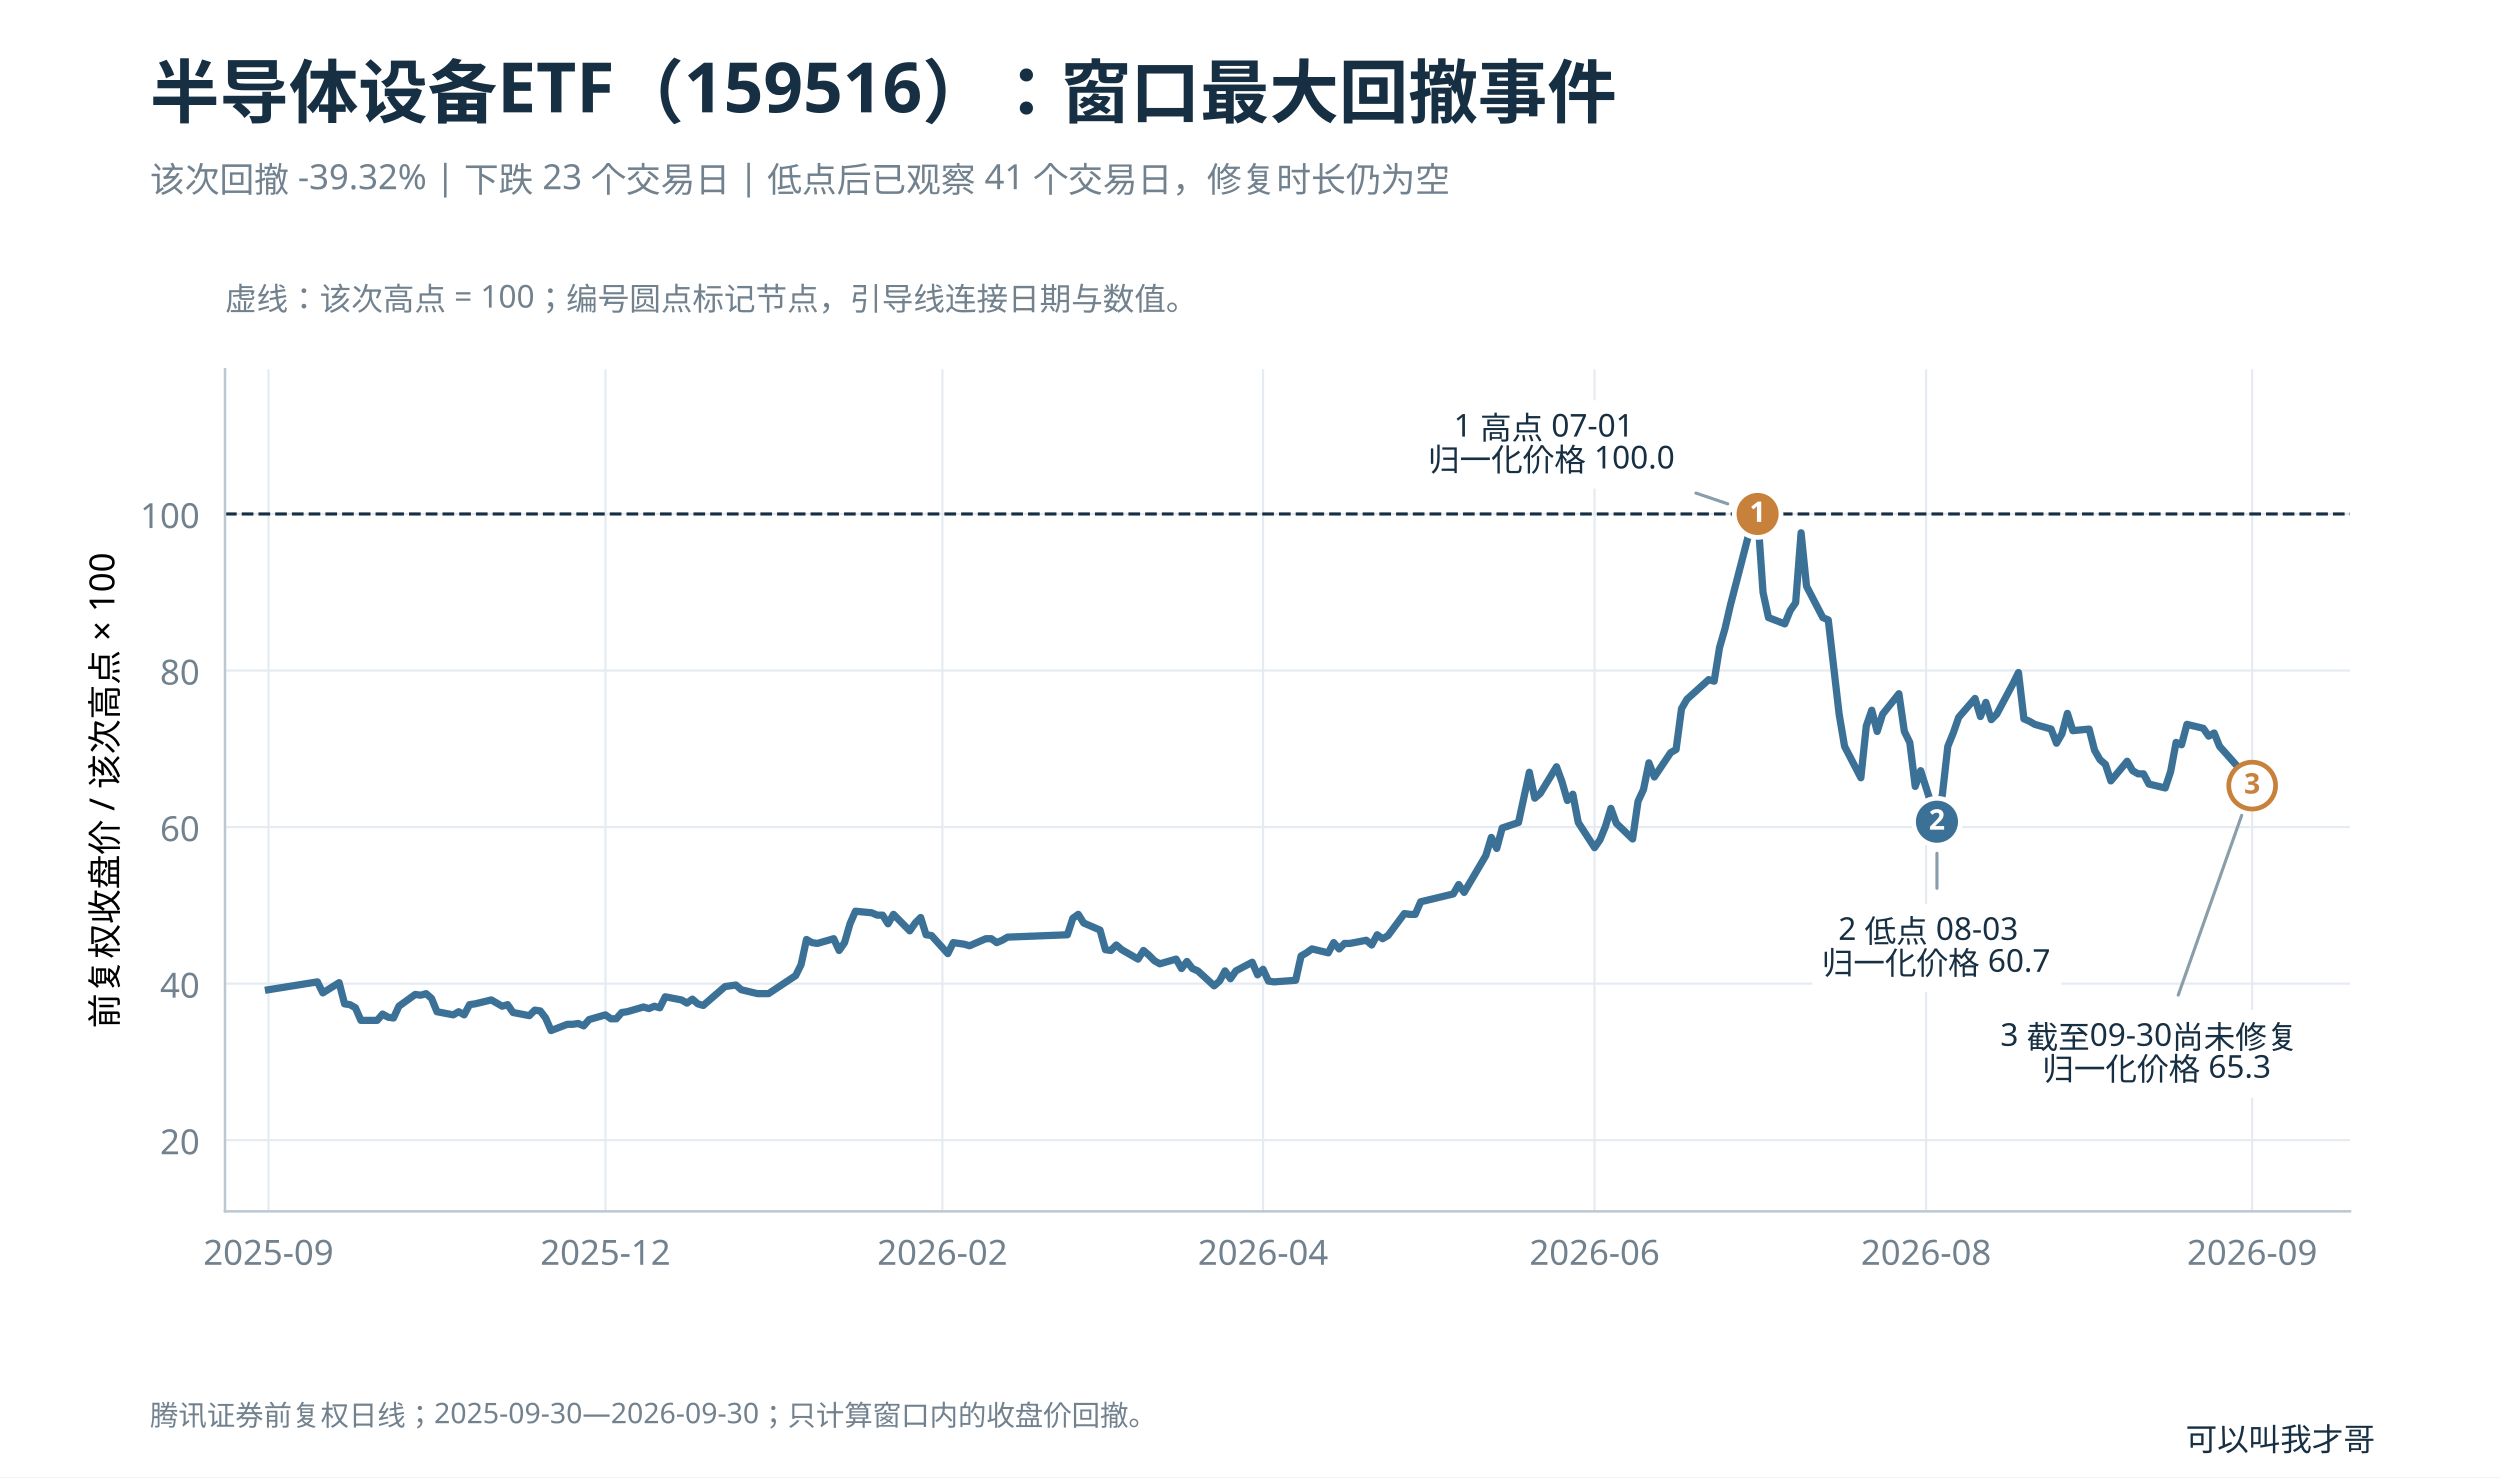
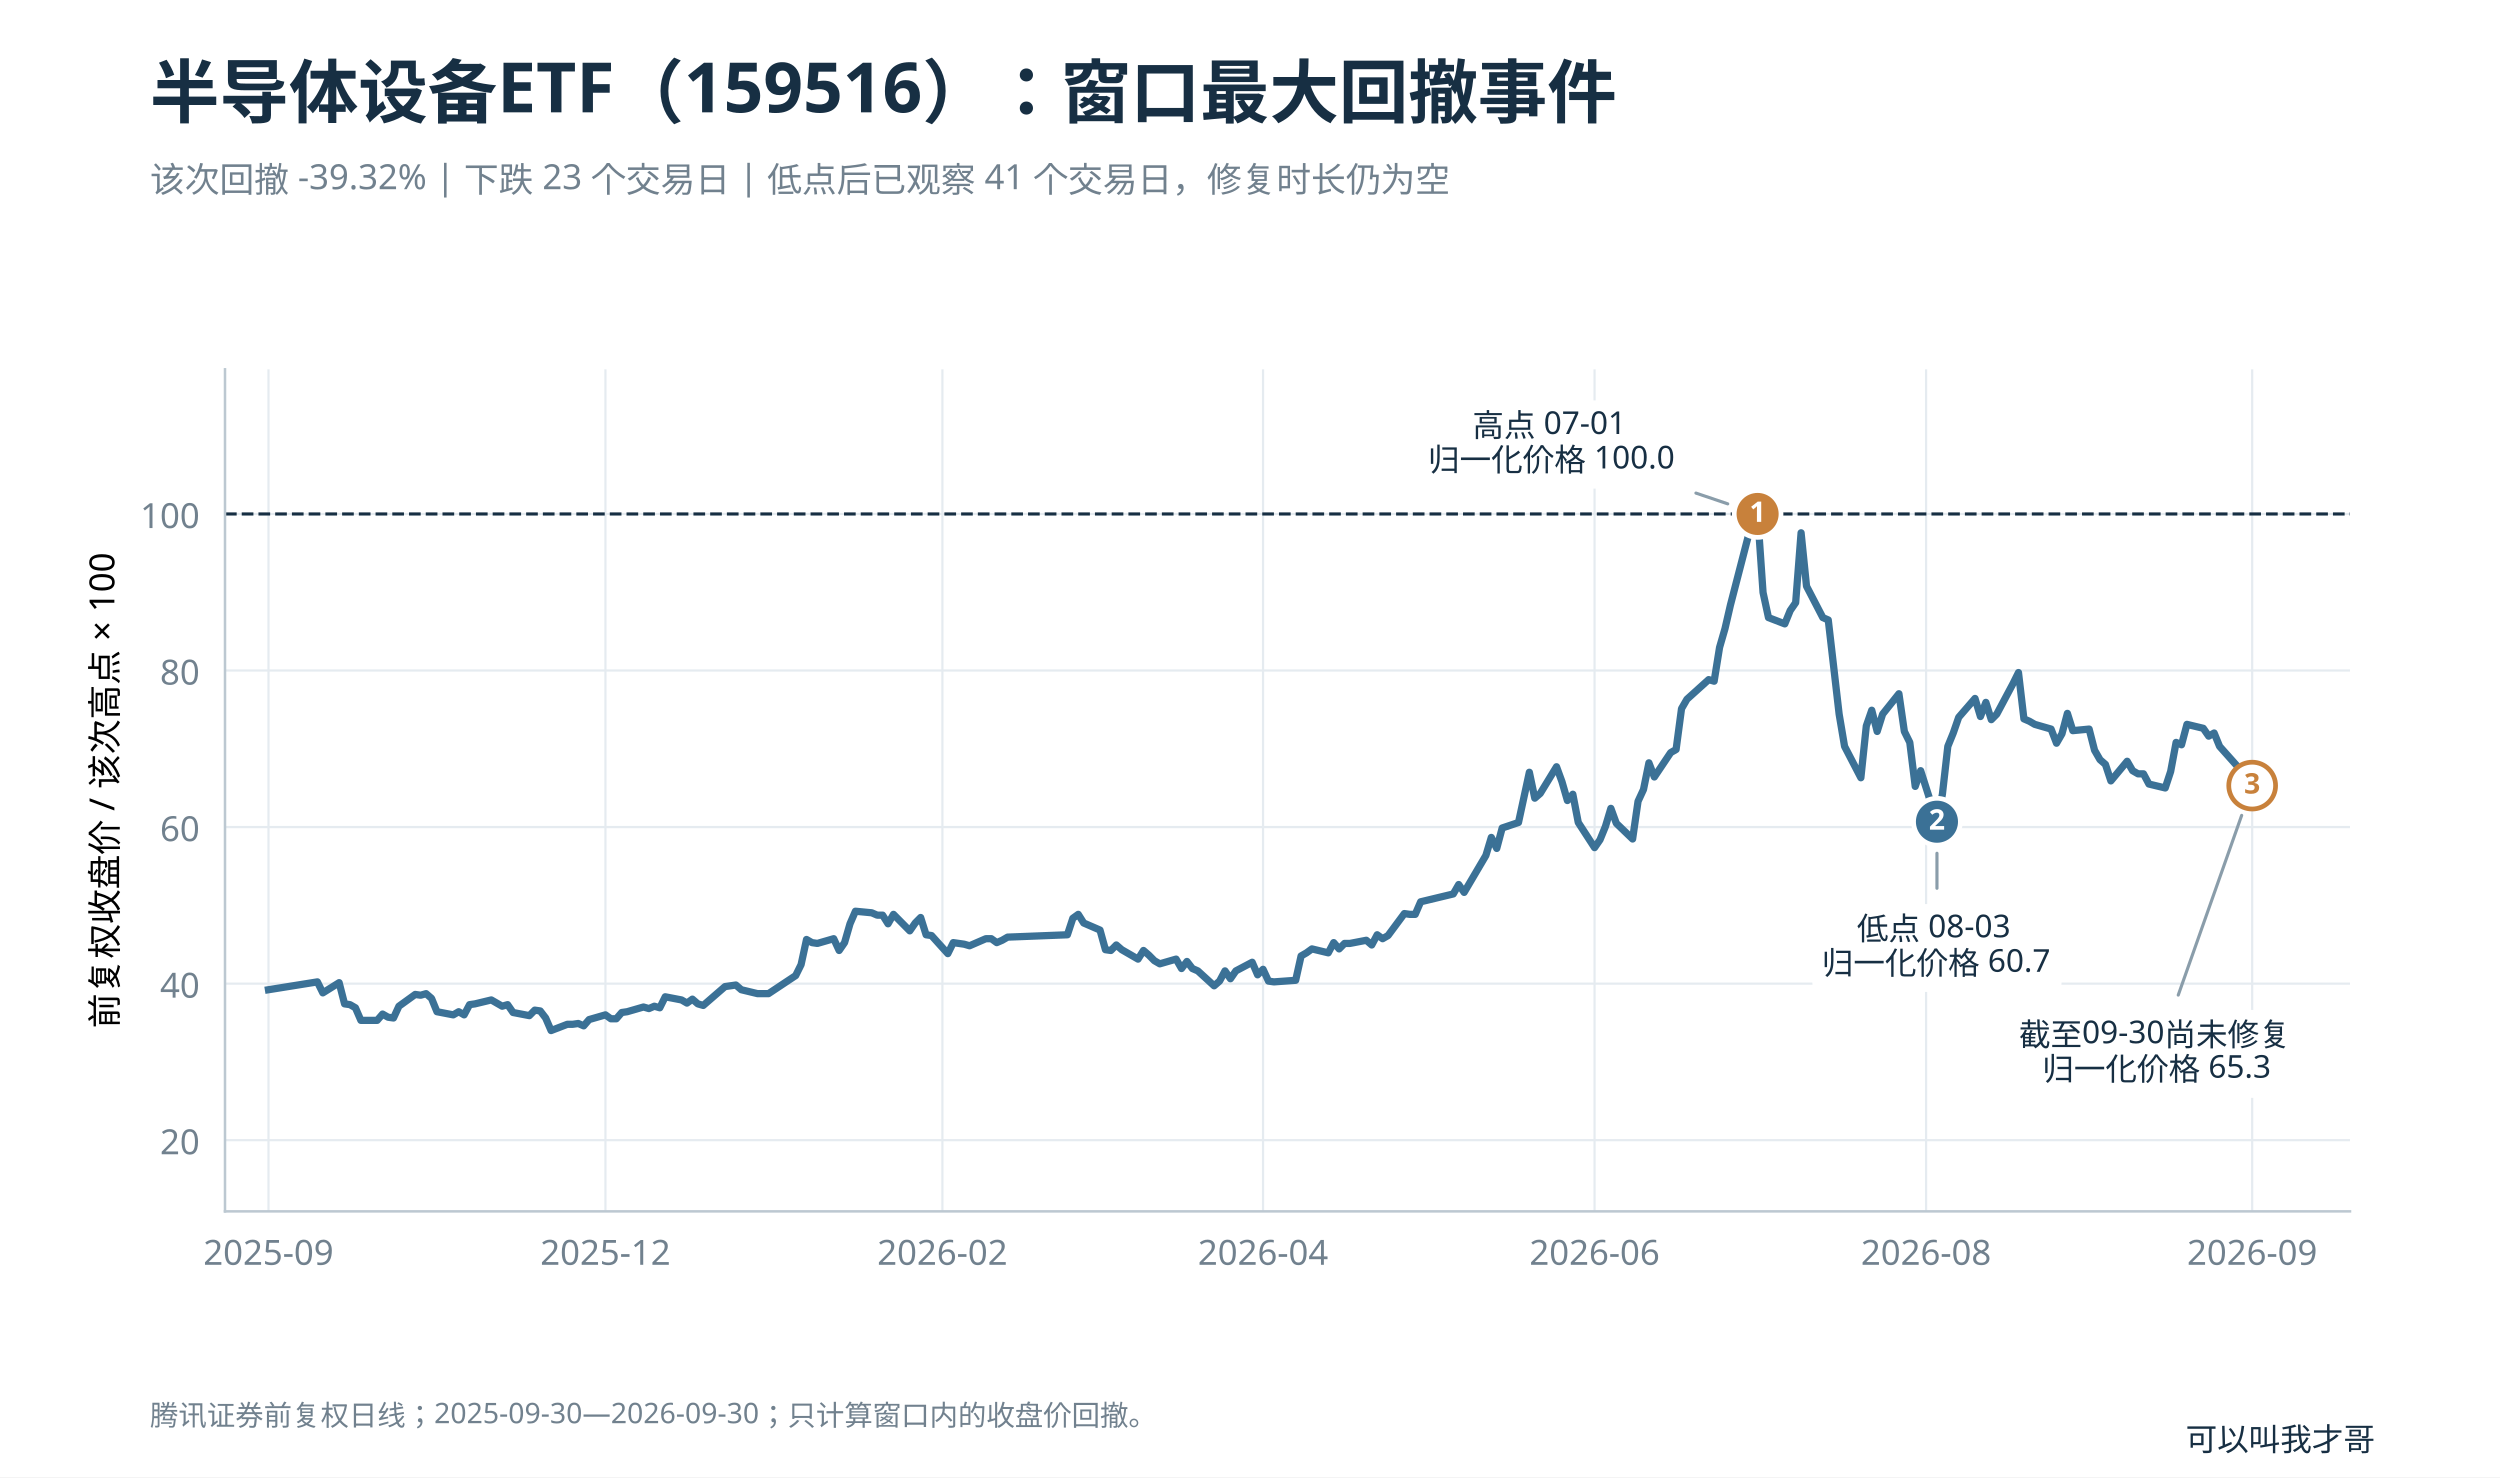
<svg xmlns="http://www.w3.org/2000/svg" xmlns:xlink="http://www.w3.org/1999/xlink" width="792pt" height="468pt" viewBox="0 0 792 468" version="1.1">
  <defs>
    <style type="text/css">*{stroke-linejoin: round; stroke-linecap: butt}</style>
  </defs>
  <g id="figure_1">
    <g id="patch_1">
      <path d="M 0 468  L 792 468  L 792 0  L 0 0  z " style="fill: #ffffff" />
    </g>
    <g id="axes_1">
      <g id="patch_2">
        <path d="M 71.28 383.76  L 744.48 383.76  L 744.48 117  L 71.28 117  z " style="fill: #ffffff" />
      </g>
      <g id="matplotlib.axis_1">
        <g id="xtick_1">
          <g id="line2d_1">
-             <path d="M 85.054 383.76  L 85.054 117  " clip-path="url(#p29b7e0d0a9)" style="fill: none; stroke: #e5ebf0; stroke-width: 0.7; stroke-linecap: square" />
+             <path d="M 85.054 383.76  L 85.054 117  " clip-path="url(#pe6cc02bc08)" style="fill: none; stroke: #e5ebf0; stroke-width: 0.7; stroke-linecap: square" />
          </g>
          <g id="line2d_2" />
          <g id="text_1">
            <text style="font-size: 11px; font-family: 'Microsoft YaHei'; text-anchor: middle; fill: #71818e" x="85.054" y="400.692" transform="rotate(-0 85.05391 400.6921)">2025-09</text>
          </g>
        </g>
        <g id="xtick_2">
          <g id="line2d_3">
-             <path d="M 191.802 383.76  L 191.802 117  " clip-path="url(#p29b7e0d0a9)" style="fill: none; stroke: #e5ebf0; stroke-width: 0.7; stroke-linecap: square" />
+             <path d="M 191.802 383.76  L 191.802 117  " clip-path="url(#pe6cc02bc08)" style="fill: none; stroke: #e5ebf0; stroke-width: 0.7; stroke-linecap: square" />
          </g>
          <g id="line2d_4" />
          <g id="text_2">
            <text style="font-size: 11px; font-family: 'Microsoft YaHei'; text-anchor: middle; fill: #71818e" x="191.802" y="400.692" transform="rotate(-0 191.8017 400.6921)">2025-12</text>
          </g>
        </g>
        <g id="xtick_3">
          <g id="line2d_5">
-             <path d="M 298.55 383.76  L 298.55 117  " clip-path="url(#p29b7e0d0a9)" style="fill: none; stroke: #e5ebf0; stroke-width: 0.7; stroke-linecap: square" />
+             <path d="M 298.55 383.76  L 298.55 117  " clip-path="url(#pe6cc02bc08)" style="fill: none; stroke: #e5ebf0; stroke-width: 0.7; stroke-linecap: square" />
          </g>
          <g id="line2d_6" />
          <g id="text_3">
            <text style="font-size: 11px; font-family: 'Microsoft YaHei'; text-anchor: middle; fill: #71818e" x="298.55" y="400.692" transform="rotate(-0 298.5496 400.6921)">2026-02</text>
          </g>
        </g>
        <g id="xtick_4">
          <g id="line2d_7">
-             <path d="M 400.132 383.76  L 400.132 117  " clip-path="url(#p29b7e0d0a9)" style="fill: none; stroke: #e5ebf0; stroke-width: 0.7; stroke-linecap: square" />
+             <path d="M 400.132 383.76  L 400.132 117  " clip-path="url(#pe6cc02bc08)" style="fill: none; stroke: #e5ebf0; stroke-width: 0.7; stroke-linecap: square" />
          </g>
          <g id="line2d_8" />
          <g id="text_4">
            <text style="font-size: 11px; font-family: 'Microsoft YaHei'; text-anchor: middle; fill: #71818e" x="400.132" y="400.692" transform="rotate(-0 400.1322 400.6921)">2026-04</text>
          </g>
        </g>
        <g id="xtick_5">
          <g id="line2d_9">
-             <path d="M 505.158 383.76  L 505.158 117  " clip-path="url(#p29b7e0d0a9)" style="fill: none; stroke: #e5ebf0; stroke-width: 0.7; stroke-linecap: square" />
+             <path d="M 505.158 383.76  L 505.158 117  " clip-path="url(#pe6cc02bc08)" style="fill: none; stroke: #e5ebf0; stroke-width: 0.7; stroke-linecap: square" />
          </g>
          <g id="line2d_10" />
          <g id="text_5">
            <text style="font-size: 11px; font-family: 'Microsoft YaHei'; text-anchor: middle; fill: #71818e" x="505.158" y="400.692" transform="rotate(-0 505.1583 400.6921)">2026-06</text>
          </g>
        </g>
        <g id="xtick_6">
          <g id="line2d_11">
-             <path d="M 610.184 383.76  L 610.184 117  " clip-path="url(#p29b7e0d0a9)" style="fill: none; stroke: #e5ebf0; stroke-width: 0.7; stroke-linecap: square" />
+             <path d="M 610.184 383.76  L 610.184 117  " clip-path="url(#pe6cc02bc08)" style="fill: none; stroke: #e5ebf0; stroke-width: 0.7; stroke-linecap: square" />
          </g>
          <g id="line2d_12" />
          <g id="text_6">
            <text style="font-size: 11px; font-family: 'Microsoft YaHei'; text-anchor: middle; fill: #71818e" x="610.184" y="400.692" transform="rotate(-0 610.1843 400.6921)">2026-08</text>
          </g>
        </g>
        <g id="xtick_7">
          <g id="line2d_13">
-             <path d="M 713.489 383.76  L 713.489 117  " clip-path="url(#p29b7e0d0a9)" style="fill: none; stroke: #e5ebf0; stroke-width: 0.7; stroke-linecap: square" />
+             <path d="M 713.489 383.76  L 713.489 117  " clip-path="url(#pe6cc02bc08)" style="fill: none; stroke: #e5ebf0; stroke-width: 0.7; stroke-linecap: square" />
          </g>
          <g id="line2d_14" />
          <g id="text_7">
            <text style="font-size: 11px; font-family: 'Microsoft YaHei'; text-anchor: middle; fill: #71818e" x="713.489" y="400.692" transform="rotate(-0 713.4887 400.6921)">2026-09</text>
          </g>
        </g>
      </g>
      <g id="matplotlib.axis_2">
        <g id="ytick_1">
          <g id="line2d_15">
-             <path d="M 71.28 361.201  L 744.48 361.201  " clip-path="url(#p29b7e0d0a9)" style="fill: none; stroke: #e5ebf0; stroke-width: 0.7; stroke-linecap: square" />
+             <path d="M 71.28 361.201  L 744.48 361.201  " clip-path="url(#pe6cc02bc08)" style="fill: none; stroke: #e5ebf0; stroke-width: 0.7; stroke-linecap: square" />
          </g>
          <g id="line2d_16" />
          <g id="text_8">
            <text style="font-size: 11px; font-family: 'Microsoft YaHei'; text-anchor: end; fill: #71818e" x="63.28" y="365.667" transform="rotate(-0 63.28 365.6673)">20</text>
          </g>
        </g>
        <g id="ytick_2">
          <g id="line2d_17">
-             <path d="M 71.28 311.607  L 744.48 311.607  " clip-path="url(#p29b7e0d0a9)" style="fill: none; stroke: #e5ebf0; stroke-width: 0.7; stroke-linecap: square" />
+             <path d="M 71.28 311.607  L 744.48 311.607  " clip-path="url(#pe6cc02bc08)" style="fill: none; stroke: #e5ebf0; stroke-width: 0.7; stroke-linecap: square" />
          </g>
          <g id="line2d_18" />
          <g id="text_9">
            <text style="font-size: 11px; font-family: 'Microsoft YaHei'; text-anchor: end; fill: #71818e" x="63.28" y="316.073" transform="rotate(-0 63.28 316.073)">40</text>
          </g>
        </g>
        <g id="ytick_3">
          <g id="line2d_19">
-             <path d="M 71.28 262.013  L 744.48 262.013  " clip-path="url(#p29b7e0d0a9)" style="fill: none; stroke: #e5ebf0; stroke-width: 0.7; stroke-linecap: square" />
+             <path d="M 71.28 262.013  L 744.48 262.013  " clip-path="url(#pe6cc02bc08)" style="fill: none; stroke: #e5ebf0; stroke-width: 0.7; stroke-linecap: square" />
          </g>
          <g id="line2d_20" />
          <g id="text_10">
            <text style="font-size: 11px; font-family: 'Microsoft YaHei'; text-anchor: end; fill: #71818e" x="63.28" y="266.479" transform="rotate(-0 63.28 266.4786)">60</text>
          </g>
        </g>
        <g id="ytick_4">
          <g id="line2d_21">
-             <path d="M 71.28 212.418  L 744.48 212.418  " clip-path="url(#p29b7e0d0a9)" style="fill: none; stroke: #e5ebf0; stroke-width: 0.7; stroke-linecap: square" />
+             <path d="M 71.28 212.418  L 744.48 212.418  " clip-path="url(#pe6cc02bc08)" style="fill: none; stroke: #e5ebf0; stroke-width: 0.7; stroke-linecap: square" />
          </g>
          <g id="line2d_22" />
          <g id="text_11">
            <text style="font-size: 11px; font-family: 'Microsoft YaHei'; text-anchor: end; fill: #71818e" x="63.28" y="216.884" transform="rotate(-0 63.28 216.8842)">80</text>
          </g>
        </g>
        <g id="ytick_5">
          <g id="line2d_23">
-             <path d="M 71.28 162.824  L 744.48 162.824  " clip-path="url(#p29b7e0d0a9)" style="fill: none; stroke: #e5ebf0; stroke-width: 0.7; stroke-linecap: square" />
+             <path d="M 71.28 162.824  L 744.48 162.824  " clip-path="url(#pe6cc02bc08)" style="fill: none; stroke: #e5ebf0; stroke-width: 0.7; stroke-linecap: square" />
          </g>
          <g id="line2d_24" />
          <g id="text_12">
            <text style="font-size: 11px; font-family: 'Microsoft YaHei'; text-anchor: end; fill: #71818e" x="63.28" y="167.29" transform="rotate(-0 63.28 167.2899)">100</text>
          </g>
        </g>
        <g id="text_13">
          <text style="font-size: 11px; font-family: 'Microsoft YaHei'; text-anchor: middle" x="37.141" y="250.38" transform="rotate(-90 37.141 250.38)">前复权收盘价 / 该次高点 × 100</text>
        </g>
      </g>
      <g id="line2d_25">
-         <path d="M 85.054 313.547  L 100.55 311.06  L 102.271 314.542  L 107.437 311.308  L 109.158 318.024  L 110.88 318.273  L 112.602 319.267  L 114.323 323.247  L 119.489 323.247  L 121.21 321.257  L 122.932 322.252  L 124.654 322.501  L 126.376 318.77  L 131.541 315.039  L 133.263 315.288  L 134.984 314.791  L 136.706 316.283  L 138.428 320.511  L 143.593 321.506  L 145.315 320.511  L 147.037 321.506  L 148.758 318.273  L 150.48 318.024  L 155.645 316.78  L 159.089 318.77  L 160.81 318.273  L 162.532 320.76  L 167.697 321.755  L 169.419 320.014  L 171.141 320.262  L 172.863 322.501  L 174.584 326.48  L 179.75 324.491  L 181.471 324.491  L 183.193 324.242  L 184.915 324.988  L 186.637 322.998  L 191.802 321.506  L 193.523 322.749  L 195.245 322.749  L 196.967 320.76  L 198.689 320.511  L 203.854 319.019  L 205.576 319.516  L 207.297 318.77  L 209.019 319.267  L 210.741 315.785  L 215.906 316.78  L 217.628 317.775  L 219.35 316.532  L 221.071 318.024  L 222.793 318.521  L 229.68 312.552  L 233.123 312.055  L 234.845 313.547  L 240.01 314.791  L 243.454 314.791  L 252.063 309.07  L 253.784 305.588  L 255.506 297.629  L 257.228 298.624  L 258.95 298.873  L 264.115 297.38  L 265.837 301.111  L 267.558 298.624  L 269.28 292.655  L 271.002 288.675  L 276.167 289.173  L 277.889 289.919  L 279.61 289.919  L 281.332 292.655  L 283.054 289.67  L 288.219 294.893  L 289.941 292.406  L 291.663 290.665  L 293.384 296.137  L 295.106 296.385  L 300.271 302.106  L 301.993 298.624  L 305.437 299.121  L 307.158 299.619  L 312.323 297.38  L 314.045 297.38  L 315.767 298.624  L 317.489 297.878  L 319.21 296.883  L 338.15 296.137  L 339.871 290.914  L 341.593 289.67  L 343.315 292.406  L 348.48 294.644  L 350.202 300.862  L 351.923 301.111  L 353.645 299.37  L 355.367 300.862  L 360.532 303.847  L 362.254 301.111  L 363.976 302.603  L 365.697 304.344  L 367.419 305.339  L 372.584 303.847  L 374.306 306.832  L 376.028 304.593  L 377.75 306.832  L 379.471 307.578  L 384.637 312.303  L 386.358 310.811  L 388.08 307.578  L 389.802 310.065  L 391.523 307.578  L 396.689 304.842  L 398.41 308.821  L 400.132 307.08  L 401.854 310.811  L 403.576 311.06  L 410.463 310.562  L 412.184 302.852  L 413.906 301.857  L 415.628 300.614  L 420.793 301.857  L 422.515 298.624  L 424.237 300.614  L 425.958 298.873  L 427.68 298.873  L 432.845 297.878  L 434.567 299.37  L 436.289 296.137  L 438.01 297.38  L 439.732 296.385  L 444.897 289.421  L 446.619 289.67  L 448.341 289.67  L 450.063 285.69  L 460.393 283.203  L 462.115 280.219  L 463.837 282.706  L 470.723 271.016  L 472.445 265.296  L 474.167 268.778  L 475.889 262.311  L 481.054 260.57  L 484.497 244.652  L 486.219 252.86  L 487.941 251.367  L 493.106 242.911  L 494.828 247.637  L 496.55 253.606  L 498.271 251.616  L 499.993 260.57  L 505.158 268.529  L 506.88 266.042  L 508.602 261.814  L 510.323 256.093  L 512.045 260.819  L 517.21 265.793  L 518.932 253.855  L 520.654 250.124  L 522.376 241.667  L 524.097 246.144  L 529.263 238.434  L 530.984 237.439  L 532.706 224.506  L 534.428 221.521  L 541.315 215.303  L 543.037 215.801  L 544.758 205.106  L 546.48 199.137  L 548.202 191.675  L 555.089 165.062  L 556.81 162.824  L 558.532 187.696  L 560.254 195.655  L 565.419 197.644  L 567.141 193.416  L 568.863 190.929  L 570.584 168.793  L 572.306 185.706  L 577.471 195.655  L 579.193 196.401  L 582.637 226.247  L 584.358 236.444  L 589.523 246.393  L 591.245 229.978  L 592.967 225.003  L 594.689 231.719  L 596.41 226.247  L 601.576 219.78  L 603.297 231.719  L 605.019 235.201  L 606.741 249.129  L 608.463 244.155  L 613.628 260.321  L 615.35 251.616  L 617.071 236.444  L 618.793 232.216  L 620.515 227.242  L 625.68 221.273  L 627.402 226.993  L 629.123 222.516  L 630.845 227.988  L 632.567 226.247  L 637.732 216.547  L 639.454 213.065  L 641.176 227.739  L 642.897 228.485  L 644.619 229.48  L 649.784 230.973  L 651.506 235.449  L 653.228 232.465  L 654.95 225.998  L 656.671 231.47  L 661.837 230.973  L 663.558 237.688  L 665.28 240.673  L 667.002 242.165  L 668.723 247.388  L 673.889 241.17  L 675.61 244.155  L 677.332 245.149  L 679.054 245.149  L 680.776 248.383  L 685.941 249.626  L 687.663 244.403  L 689.384 235.201  L 691.106 235.947  L 692.828 229.48  L 697.993 230.724  L 699.715 233.211  L 701.437 232.216  L 703.158 236.444  L 710.045 244.155  L 711.767 243.906  L 713.489 248.88  L 713.489 248.88  " clip-path="url(#p29b7e0d0a9)" style="fill: none; stroke: #3b7196; stroke-width: 2.3; stroke-linecap: square" />
+         <path d="M 85.054 313.547  L 100.55 311.06  L 102.271 314.542  L 107.437 311.308  L 109.158 318.024  L 110.88 318.273  L 112.602 319.267  L 114.323 323.247  L 119.489 323.247  L 121.21 321.257  L 122.932 322.252  L 124.654 322.501  L 126.376 318.77  L 131.541 315.039  L 133.263 315.288  L 134.984 314.791  L 136.706 316.283  L 138.428 320.511  L 143.593 321.506  L 145.315 320.511  L 147.037 321.506  L 148.758 318.273  L 150.48 318.024  L 155.645 316.78  L 159.089 318.77  L 160.81 318.273  L 162.532 320.76  L 167.697 321.755  L 169.419 320.014  L 171.141 320.262  L 172.863 322.501  L 174.584 326.48  L 179.75 324.491  L 181.471 324.491  L 183.193 324.242  L 184.915 324.988  L 186.637 322.998  L 191.802 321.506  L 193.523 322.749  L 195.245 322.749  L 196.967 320.76  L 198.689 320.511  L 203.854 319.019  L 205.576 319.516  L 207.297 318.77  L 209.019 319.267  L 210.741 315.785  L 215.906 316.78  L 217.628 317.775  L 219.35 316.532  L 221.071 318.024  L 222.793 318.521  L 229.68 312.552  L 233.123 312.055  L 234.845 313.547  L 240.01 314.791  L 243.454 314.791  L 252.063 309.07  L 253.784 305.588  L 255.506 297.629  L 257.228 298.624  L 258.95 298.873  L 264.115 297.38  L 265.837 301.111  L 267.558 298.624  L 269.28 292.655  L 271.002 288.675  L 276.167 289.173  L 277.889 289.919  L 279.61 289.919  L 281.332 292.655  L 283.054 289.67  L 288.219 294.893  L 289.941 292.406  L 291.663 290.665  L 293.384 296.137  L 295.106 296.385  L 300.271 302.106  L 301.993 298.624  L 305.437 299.121  L 307.158 299.619  L 312.323 297.38  L 314.045 297.38  L 315.767 298.624  L 317.489 297.878  L 319.21 296.883  L 338.15 296.137  L 339.871 290.914  L 341.593 289.67  L 343.315 292.406  L 348.48 294.644  L 350.202 300.862  L 351.923 301.111  L 353.645 299.37  L 355.367 300.862  L 360.532 303.847  L 362.254 301.111  L 363.976 302.603  L 365.697 304.344  L 367.419 305.339  L 372.584 303.847  L 374.306 306.832  L 376.028 304.593  L 377.75 306.832  L 379.471 307.578  L 384.637 312.303  L 386.358 310.811  L 388.08 307.578  L 389.802 310.065  L 391.523 307.578  L 396.689 304.842  L 398.41 308.821  L 400.132 307.08  L 401.854 310.811  L 403.576 311.06  L 410.463 310.562  L 412.184 302.852  L 413.906 301.857  L 415.628 300.614  L 420.793 301.857  L 422.515 298.624  L 424.237 300.614  L 425.958 298.873  L 427.68 298.873  L 432.845 297.878  L 434.567 299.37  L 436.289 296.137  L 438.01 297.38  L 439.732 296.385  L 444.897 289.421  L 446.619 289.67  L 448.341 289.67  L 450.063 285.69  L 460.393 283.203  L 462.115 280.219  L 463.837 282.706  L 470.723 271.016  L 472.445 265.296  L 474.167 268.778  L 475.889 262.311  L 481.054 260.57  L 484.497 244.652  L 486.219 252.86  L 487.941 251.367  L 493.106 242.911  L 494.828 247.637  L 496.55 253.606  L 498.271 251.616  L 499.993 260.57  L 505.158 268.529  L 506.88 266.042  L 508.602 261.814  L 510.323 256.093  L 512.045 260.819  L 517.21 265.793  L 518.932 253.855  L 520.654 250.124  L 522.376 241.667  L 524.097 246.144  L 529.263 238.434  L 530.984 237.439  L 532.706 224.506  L 534.428 221.521  L 541.315 215.303  L 543.037 215.801  L 544.758 205.106  L 546.48 199.137  L 548.202 191.675  L 555.089 165.062  L 556.81 162.824  L 558.532 187.696  L 560.254 195.655  L 565.419 197.644  L 567.141 193.416  L 568.863 190.929  L 570.584 168.793  L 572.306 185.706  L 577.471 195.655  L 579.193 196.401  L 582.637 226.247  L 584.358 236.444  L 589.523 246.393  L 591.245 229.978  L 592.967 225.003  L 594.689 231.719  L 596.41 226.247  L 601.576 219.78  L 603.297 231.719  L 605.019 235.201  L 606.741 249.129  L 608.463 244.155  L 613.628 260.321  L 615.35 251.616  L 617.071 236.444  L 618.793 232.216  L 620.515 227.242  L 625.68 221.273  L 627.402 226.993  L 629.123 222.516  L 630.845 227.988  L 632.567 226.247  L 637.732 216.547  L 639.454 213.065  L 641.176 227.739  L 642.897 228.485  L 644.619 229.48  L 649.784 230.973  L 651.506 235.449  L 653.228 232.465  L 654.95 225.998  L 656.671 231.47  L 661.837 230.973  L 663.558 237.688  L 665.28 240.673  L 667.002 242.165  L 668.723 247.388  L 673.889 241.17  L 675.61 244.155  L 677.332 245.149  L 679.054 245.149  L 680.776 248.383  L 685.941 249.626  L 687.663 244.403  L 689.384 235.201  L 691.106 235.947  L 692.828 229.48  L 697.993 230.724  L 699.715 233.211  L 701.437 232.216  L 703.158 236.444  L 710.045 244.155  L 711.767 243.906  L 713.489 248.88  L 713.489 248.88  " clip-path="url(#pe6cc02bc08)" style="fill: none; stroke: #3b7196; stroke-width: 2.3; stroke-linecap: square" />
      </g>
      <g id="line2d_26">
-         <path d="M 71.28 162.824  L 744.48 162.824  " clip-path="url(#p29b7e0d0a9)" style="fill: none; stroke-dasharray: 3.7,1.6; stroke-dashoffset: 0; stroke: #172f43" />
+         <path d="M 71.28 162.824  L 744.48 162.824  " clip-path="url(#pe6cc02bc08)" style="fill: none; stroke-dasharray: 3.7,1.6; stroke-dashoffset: 0; stroke: #172f43" />
      </g>
      <g id="patch_3">
        <path d="M 71.28 383.76  L 71.28 117  " style="fill: none; stroke: #bcc8d1; stroke-width: 0.8; stroke-linejoin: miter; stroke-linecap: square" />
      </g>
      <g id="patch_4">
        <path d="M 71.28 383.76  L 744.48 383.76  " style="fill: none; stroke: #bcc8d1; stroke-width: 0.8; stroke-linejoin: miter; stroke-linecap: square" />
      </g>
      <g id="patch_5">
        <path d="M 537.273 156.211  Q 542.306 157.915 547.34 159.618  " style="fill: none; stroke: #8a9daa; stroke-linecap: round" />
      </g>
      <g id="text_14">
        <g id="patch_6">
          <path d="M 452.399 154.796  L 531.222 154.796  Q 534.222 154.796 534.222 151.796  L 534.222 129.852  Q 534.222 126.852 531.222 126.852  L 452.399 126.852  Q 449.399 126.852 449.399 129.852  L 449.399 151.796  Q 449.399 154.796 452.399 154.796  z " style="fill: #ffffff" />
        </g>
-         <text style="font-size: 10px; font-family: 'Microsoft YaHei'; fill: #172f43" transform="translate(460.5479 138.3161)">1  高点 07-01</text>
+         <text style="font-size: 10px; font-family: 'Microsoft YaHei'; fill: #172f43" transform="translate(466.4393 138.3161)">高点 07-01</text>
        <text style="font-size: 10px; font-family: 'Microsoft YaHei'; fill: #172f43" transform="translate(452.3987 149.2395)">归一化价格 100.0</text>
      </g>
      <g id="patch_7">
        <path d="M 613.628 281.399  Q 613.628 275.861 613.628 270.322  " style="fill: none; stroke: #8a9daa; stroke-linecap: round" />
      </g>
      <g id="text_15">
        <g id="patch_8">
          <path d="M 577.148 314.245  L 650.108 314.245  Q 653.108 314.245 653.108 311.245  L 653.108 289.398  Q 653.108 286.398 650.108 286.398  L 577.148 286.398  Q 574.148 286.398 574.148 289.398  L 574.148 311.245  Q 574.148 314.245 577.148 314.245  z " style="fill: #ffffff" />
        </g>
-         <text style="font-size: 10px; font-family: 'Microsoft YaHei'; fill: #172f43" transform="translate(582.3653 297.7651)">2  低点 08-03</text>
+         <text style="font-size: 10px; font-family: 'Microsoft YaHei'; fill: #172f43" transform="translate(588.2567 297.7651)">低点 08-03</text>
        <text style="font-size: 10px; font-family: 'Microsoft YaHei'; fill: #172f43" transform="translate(577.1481 308.6885)">归一化价格 60.7</text>
      </g>
      <g id="patch_9">
        <path d="M 690.068 315.238  Q 700.114 286.775 710.159 258.313  " style="fill: none; stroke: #8a9daa; stroke-linecap: round" />
      </g>
      <g id="text_16">
        <g id="patch_10">
-           <path d="M 633.706 347.808  L 733.272 347.808  Q 736.272 347.808 736.272 344.808  L 736.272 322.952  Q 736.272 319.952 733.272 319.952  L 633.706 319.952  Q 630.706 319.952 630.706 322.952  L 630.706 344.808  Q 630.706 347.808 633.706 347.808  z " style="fill: #ffffff" />
-         </g>
-         <text style="font-size: 10px; font-family: 'Microsoft YaHei'; fill: #172f43" transform="translate(633.7059 331.3288)">3  截至09-30尚未修复</text>
+           <path d="M 639.597 347.808  L 727.38 347.808  Q 730.38 347.808 730.38 344.808  L 730.38 322.952  Q 730.38 319.952 727.38 319.952  L 639.597 319.952  Q 636.597 319.952 636.597 322.952  L 636.597 344.808  Q 636.597 347.808 639.597 347.808  z " style="fill: #ffffff" />
+         </g>
+         <text style="font-size: 10px; font-family: 'Microsoft YaHei'; fill: #172f43" transform="translate(639.5973 331.3288)">截至09-30尚未修复</text>
        <text style="font-size: 10px; font-family: 'Microsoft YaHei'; fill: #172f43" transform="translate(647.009 342.2522)">归一化价格 65.3</text>
      </g>
      <g id="PathCollection_1">
        <defs>
-           <path id="m7f51feacdb" d="M 0 7.416  C 1.967 7.416 3.853 6.635 5.244 5.244  C 6.635 3.853 7.416 1.967 7.416 0  C 7.416 -1.967 6.635 -3.853 5.244 -5.244  C 3.853 -6.635 1.967 -7.416 0 -7.416  C -1.967 -7.416 -3.853 -6.635 -5.244 -5.244  C -6.635 -3.853 -7.416 -1.967 -7.416 0  C -7.416 1.967 -6.635 3.853 -5.244 5.244  C -3.853 6.635 -1.967 7.416 0 7.416  z " style="stroke: #ffffff; stroke-width: 1.5" />
+           <path id="m2c1eea73e9" d="M 0 7.416  C 1.967 7.416 3.853 6.635 5.244 5.244  C 6.635 3.853 7.416 1.967 7.416 0  C 7.416 -1.967 6.635 -3.853 5.244 -5.244  C 3.853 -6.635 1.967 -7.416 0 -7.416  C -1.967 -7.416 -3.853 -6.635 -5.244 -5.244  C -6.635 -3.853 -7.416 -1.967 -7.416 0  C -7.416 1.967 -6.635 3.853 -5.244 5.244  C -3.853 6.635 -1.967 7.416 0 7.416  z " style="stroke: #ffffff; stroke-width: 1.5" />
        </defs>
-         <g clip-path="url(#p29b7e0d0a9)">
-           <use xlink:href="#m7f51feacdb" x="556.81" y="162.824" style="fill: #c8813b; stroke: #ffffff; stroke-width: 1.5" />
+         <g clip-path="url(#pe6cc02bc08)">
+           <use xlink:href="#m2c1eea73e9" x="556.81" y="162.824" style="fill: #c8813b; stroke: #ffffff; stroke-width: 1.5" />
        </g>
      </g>
      <g id="PathCollection_2">
        <defs>
-           <path id="mb28d37fa5e" d="M 0 7.416  C 1.967 7.416 3.853 6.635 5.244 5.244  C 6.635 3.853 7.416 1.967 7.416 0  C 7.416 -1.967 6.635 -3.853 5.244 -5.244  C 3.853 -6.635 1.967 -7.416 0 -7.416  C -1.967 -7.416 -3.853 -6.635 -5.244 -5.244  C -6.635 -3.853 -7.416 -1.967 -7.416 0  C -7.416 1.967 -6.635 3.853 -5.244 5.244  C -3.853 6.635 -1.967 7.416 0 7.416  z " style="stroke: #ffffff; stroke-width: 1.5" />
+           <path id="me7fed78c6b" d="M 0 7.416  C 1.967 7.416 3.853 6.635 5.244 5.244  C 6.635 3.853 7.416 1.967 7.416 0  C 7.416 -1.967 6.635 -3.853 5.244 -5.244  C 3.853 -6.635 1.967 -7.416 0 -7.416  C -1.967 -7.416 -3.853 -6.635 -5.244 -5.244  C -6.635 -3.853 -7.416 -1.967 -7.416 0  C -7.416 1.967 -6.635 3.853 -5.244 5.244  C -3.853 6.635 -1.967 7.416 0 7.416  z " style="stroke: #ffffff; stroke-width: 1.5" />
        </defs>
-         <g clip-path="url(#p29b7e0d0a9)">
-           <use xlink:href="#mb28d37fa5e" x="613.628" y="260.321" style="fill: #3b7196; stroke: #ffffff; stroke-width: 1.5" />
+         <g clip-path="url(#pe6cc02bc08)">
+           <use xlink:href="#me7fed78c6b" x="613.628" y="260.321" style="fill: #3b7196; stroke: #ffffff; stroke-width: 1.5" />
        </g>
      </g>
      <g id="PathCollection_3">
        <defs>
-           <path id="m3bd91ffecb" d="M 0 7.416  C 1.967 7.416 3.853 6.635 5.244 5.244  C 6.635 3.853 7.416 1.967 7.416 0  C 7.416 -1.967 6.635 -3.853 5.244 -5.244  C 3.853 -6.635 1.967 -7.416 0 -7.416  C -1.967 -7.416 -3.853 -6.635 -5.244 -5.244  C -6.635 -3.853 -7.416 -1.967 -7.416 0  C -7.416 1.967 -6.635 3.853 -5.244 5.244  C -3.853 6.635 -1.967 7.416 0 7.416  z " style="stroke: #c8813b; stroke-width: 1.5" />
+           <path id="ma1f19ac407" d="M 0 7.416  C 1.967 7.416 3.853 6.635 5.244 5.244  C 6.635 3.853 7.416 1.967 7.416 0  C 7.416 -1.967 6.635 -3.853 5.244 -5.244  C 3.853 -6.635 1.967 -7.416 0 -7.416  C -1.967 -7.416 -3.853 -6.635 -5.244 -5.244  C -6.635 -3.853 -7.416 -1.967 -7.416 0  C -7.416 1.967 -6.635 3.853 -5.244 5.244  C -3.853 6.635 -1.967 7.416 0 7.416  z " style="stroke: #c8813b; stroke-width: 1.5" />
        </defs>
-         <g clip-path="url(#p29b7e0d0a9)">
-           <use xlink:href="#m3bd91ffecb" x="713.489" y="248.88" style="fill: #ffffff; stroke: #c8813b; stroke-width: 1.5" />
+         <g clip-path="url(#pe6cc02bc08)">
+           <use xlink:href="#ma1f19ac407" x="713.489" y="248.88" style="fill: #ffffff; stroke: #c8813b; stroke-width: 1.5" />
        </g>
      </g>
      <g id="text_17">
        <text style="font-weight: 700; font-size: 9px; font-family: 'Microsoft YaHei'; text-anchor: middle; fill: #ffffff" x="556.81" y="165.337" transform="rotate(-0 556.8104 165.3375)">1</text>
      </g>
      <g id="text_18">
        <text style="font-weight: 700; font-size: 9px; font-family: 'Microsoft YaHei'; text-anchor: middle; fill: #ffffff" x="613.628" y="262.835" transform="rotate(-0 613.6278 262.8349)">2</text>
      </g>
      <g id="text_19">
        <text style="font-weight: 700; font-size: 9px; font-family: 'Microsoft YaHei'; text-anchor: middle; fill: #c8813b" x="713.489" y="251.394" transform="rotate(-0 713.4887 251.3939)">3</text>
      </g>
    </g>
    <g id="text_20">
      <text style="font-weight: 700; font-size: 22px; font-family: 'Microsoft YaHei'; text-anchor: start; fill: #172f43" x="47.52" y="37.166" transform="rotate(-0 47.52 37.16562)">半导体设备ETF（159516）：窗口最大回撤事件</text>
    </g>
    <g id="text_21">
      <text style="font-size: 11px; font-family: 'Microsoft YaHei'; text-anchor: start; fill: #71818e" x="47.52" y="60.84" transform="rotate(-0 47.52 60.84)">该次回撤 -39.32%  |  下跌 23 个交易日  |  低点后已观察 41 个交易日，修复时长仍为空</text>
    </g>
    <g id="text_22">
-       <text style="font-size: 10px; font-family: 'Microsoft YaHei'; text-anchor: start; fill: #71818e" x="71.28" y="98.28" transform="rotate(-0 71.28 98.28)">虚线：该次高点 = 100；编号圆点标记节点，引导线连接日期与数值。</text>
+       <text style="font-size: 9px; font-family: 'Microsoft YaHei'; text-anchor: start; fill: #71818e" x="47.52" y="451.62" transform="rotate(-0 47.52 451.62)">腾讯证券前复权日线；2025-09-30—2026-09-30；只计算窗口内的收盘价回撤。</text>
    </g>
    <g id="text_23">
-       <text style="font-size: 9px; font-family: 'Microsoft YaHei'; text-anchor: start; fill: #71818e" x="47.52" y="451.62" transform="rotate(-0 47.52 451.62)">腾讯证券前复权日线；2025-09-30—2026-09-30；只计算窗口内的收盘价回撤。</text>
-     </g>
-     <g id="text_24">
      <text style="font-size: 10px; font-family: 'Microsoft YaHei'; text-anchor: end; fill: #172f43" x="752.4" y="459.576" transform="rotate(-0 752.4 459.576)">可以叫我才哥</text>
    </g>
  </g>
  <defs>
-     <clipPath id="p29b7e0d0a9">
+     <clipPath id="pe6cc02bc08">
      <rect x="71.28" y="117" width="673.2" height="266.76" />
    </clipPath>
  </defs>
</svg>
